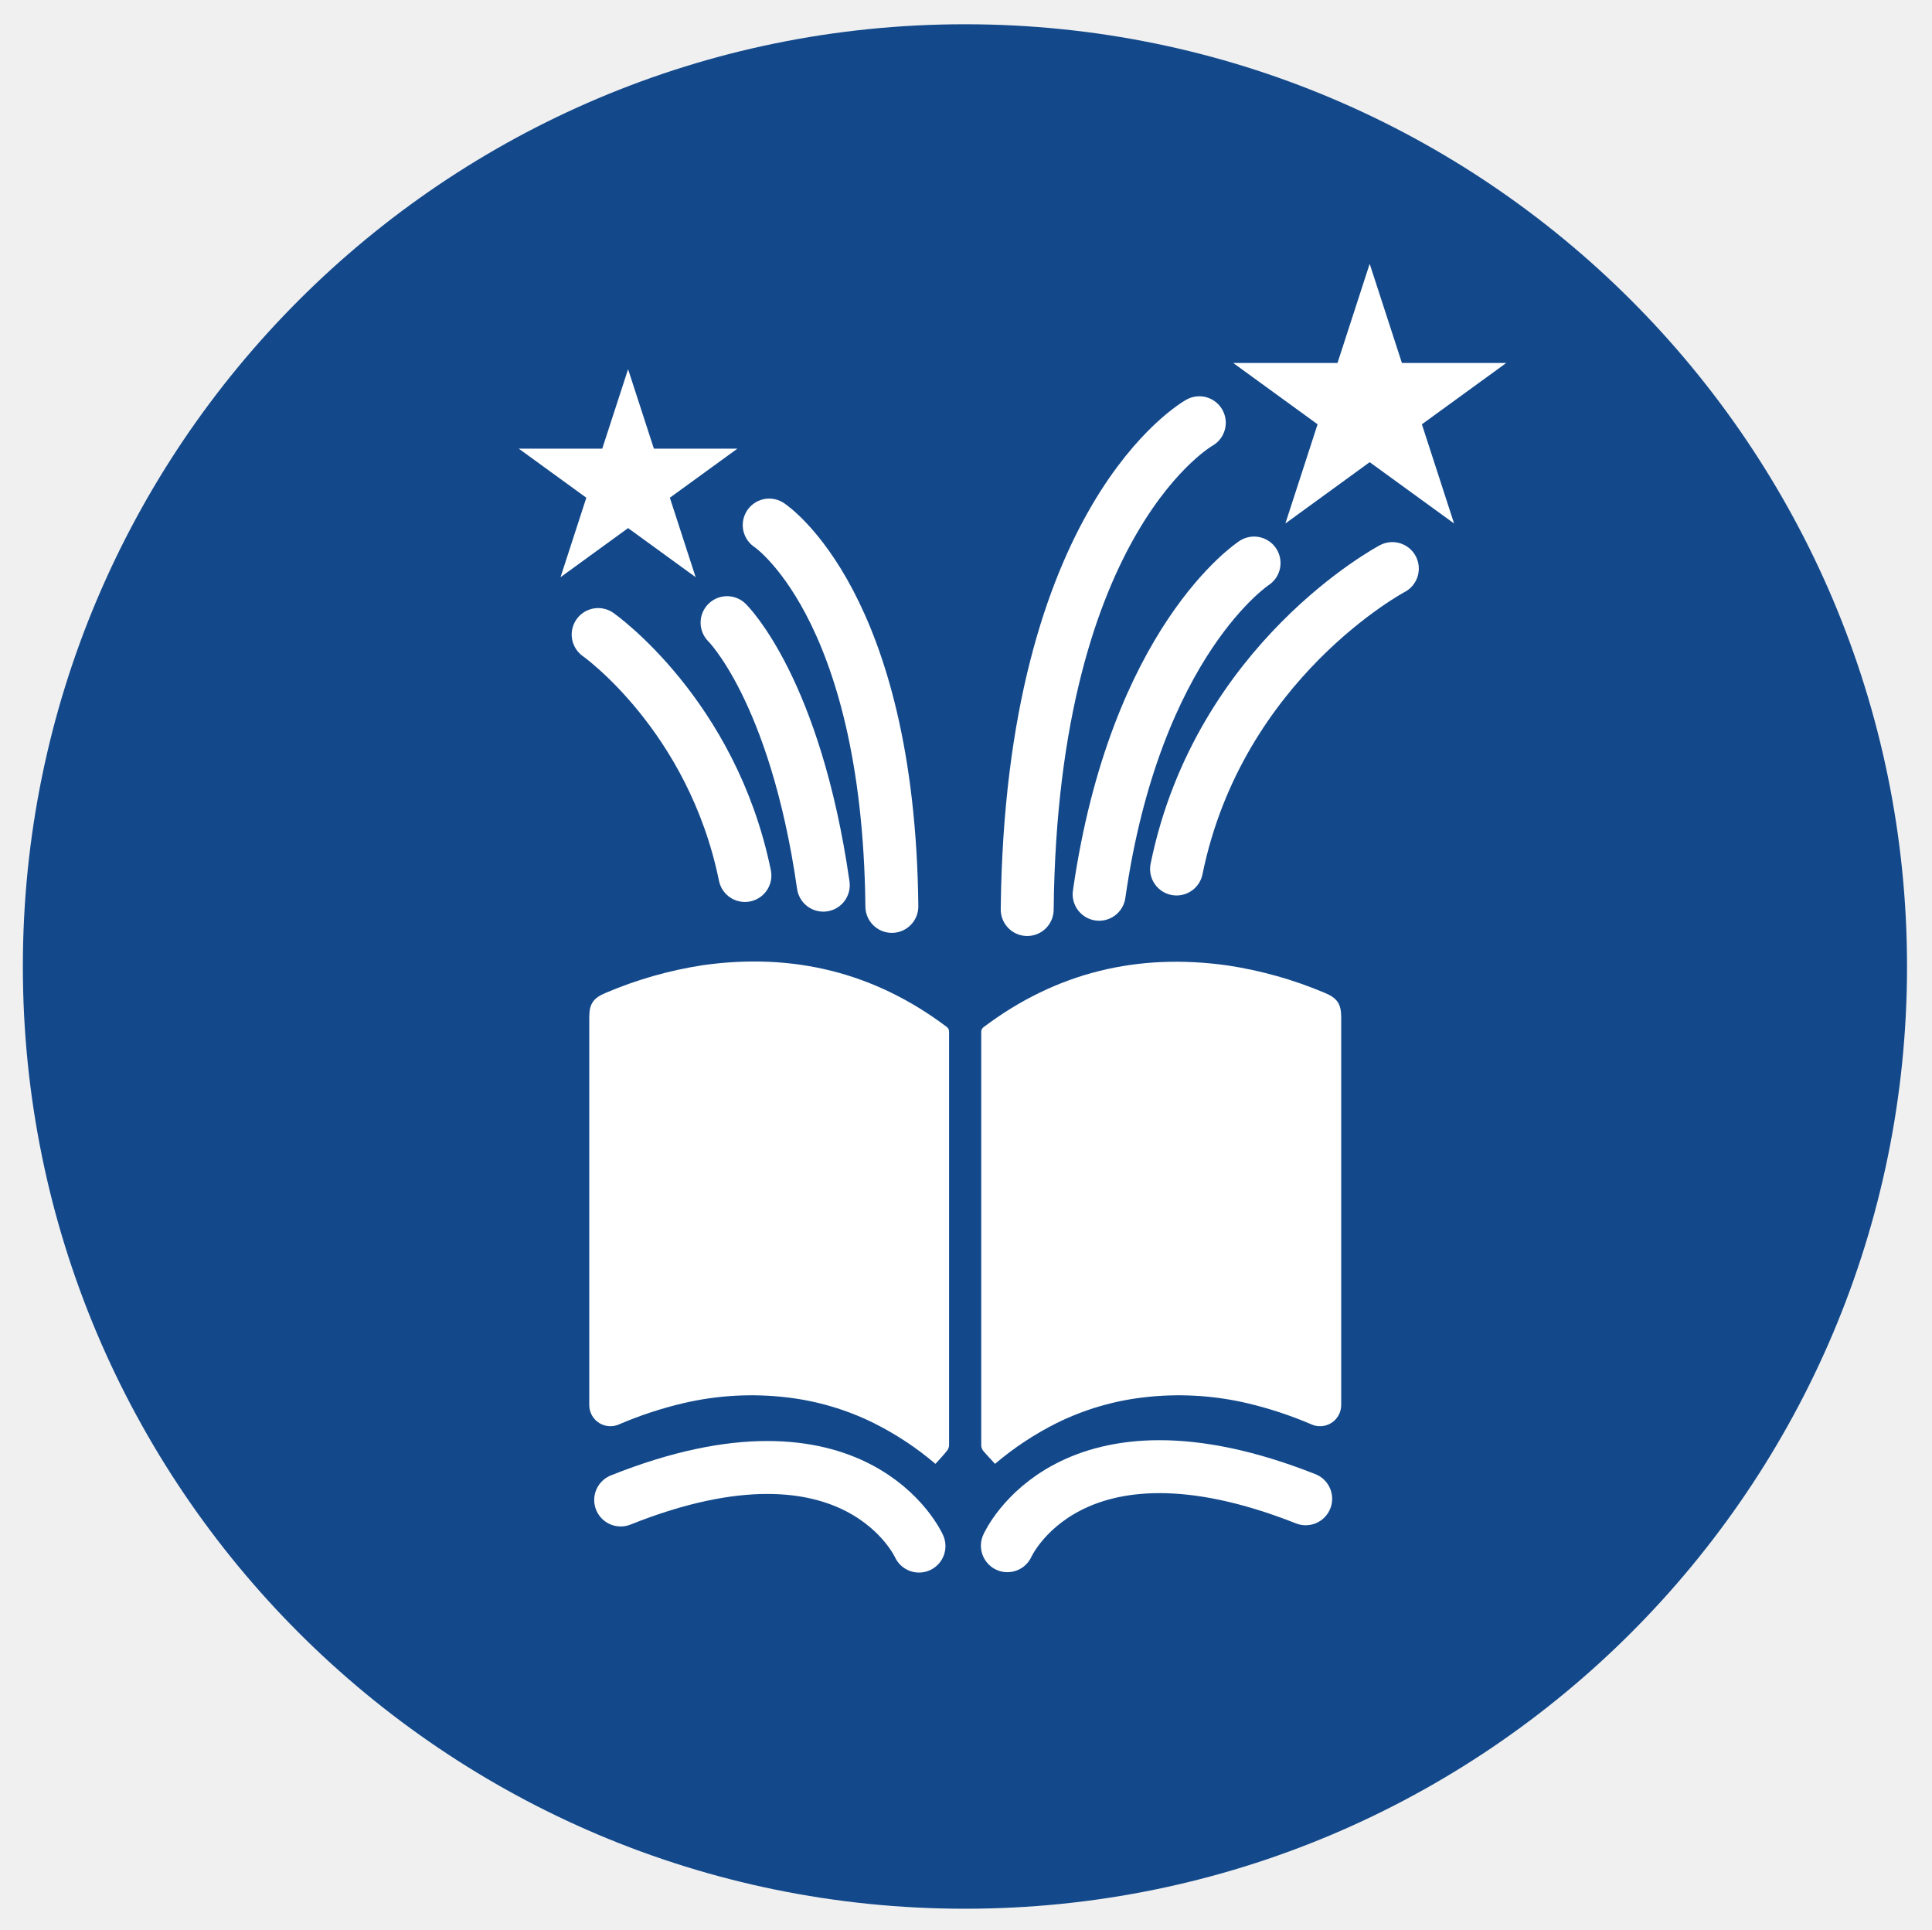
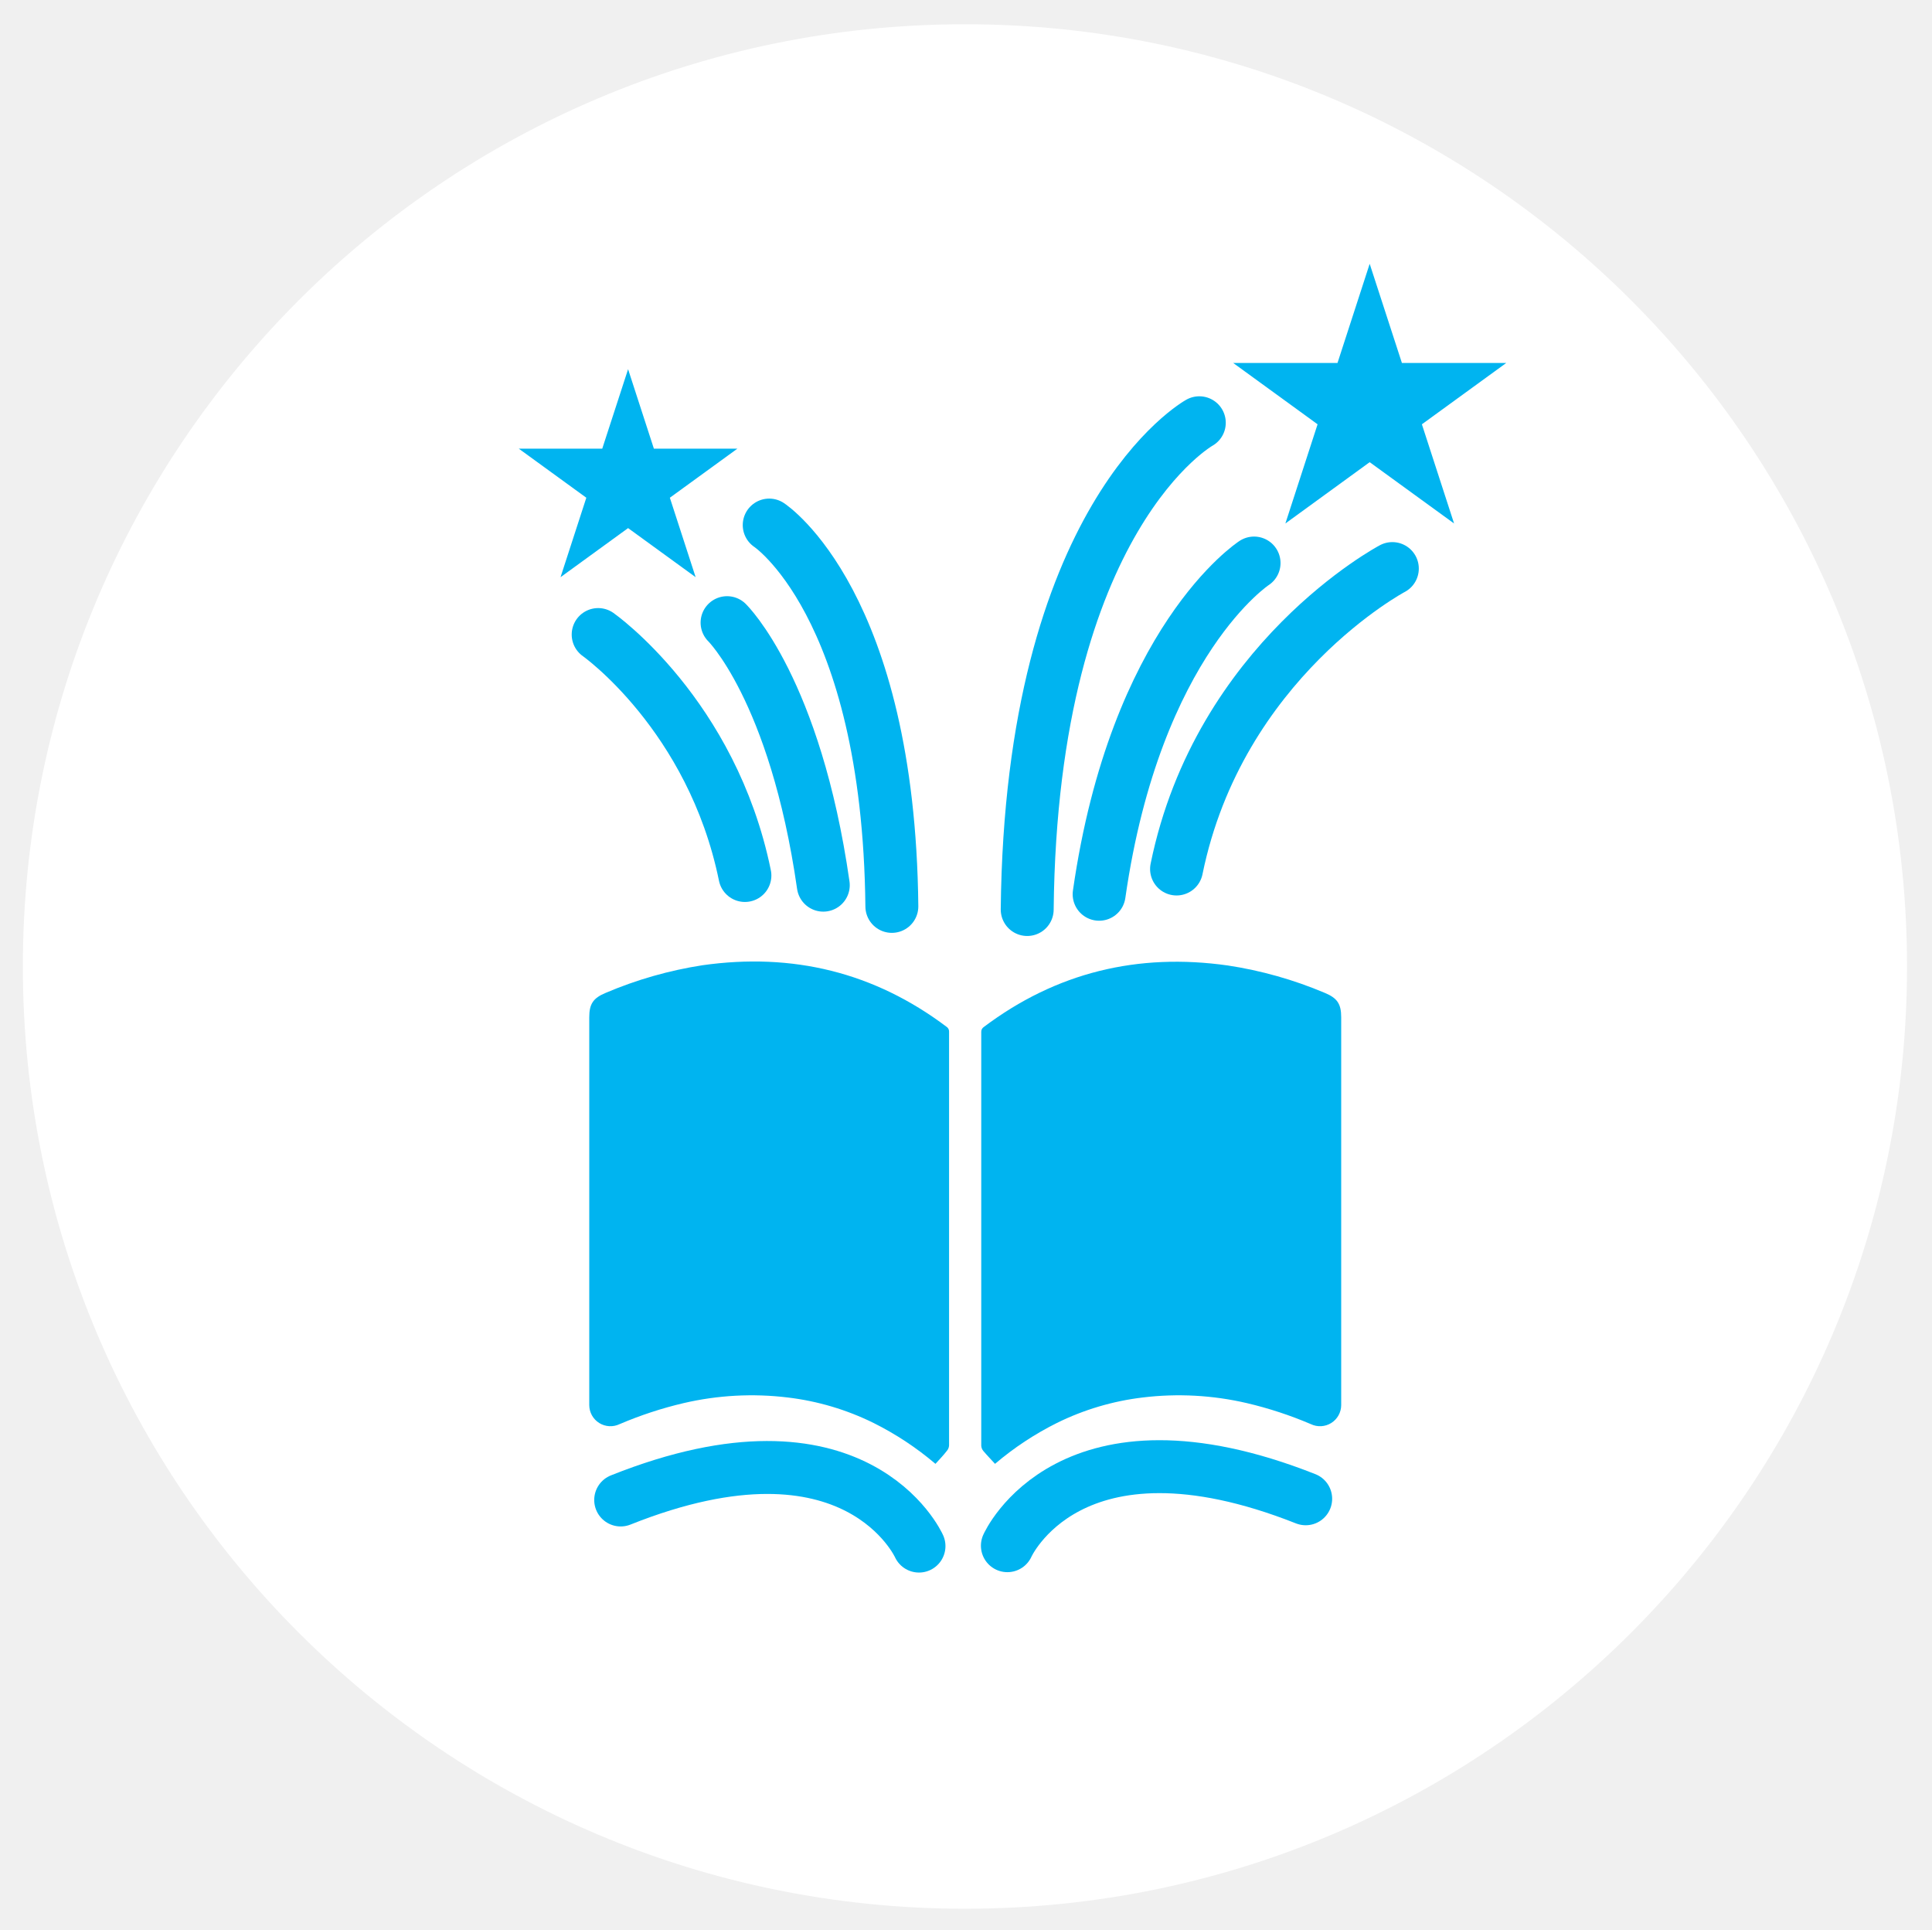
- <svg xmlns="http://www.w3.org/2000/svg" id="Layer_1" data-name="Layer 1" viewBox="0 0 401.54 400.9">
+ <svg xmlns="http://www.w3.org/2000/svg" data-name="bcglr" viewBox="0 0 401.54 400.9">
  <defs>
-     <style>.cls-1{fill:#13498b;}.cls-2{fill:none;stroke:#fff;stroke-linecap:round;stroke-linejoin:round;stroke-width:11px;}.cls-3{fill:#fff;}</style>
+     <style>.cls-1{fill:#ffffff;}.cls-2{fill:none;stroke:#00b4f0;stroke-linecap:round;stroke-linejoin:round;stroke-width:11px;}.cls-3{fill:#00b4f0;}</style>
  </defs>
  <circle class="cls-1" cx="200.55" cy="200.84" r="195.8" />
  <path class="cls-2" d="M209.37,321.2s12.88-29.18,62-9.75" />
  <path class="cls-2" d="M191,321.28s-13-29.14-62-9.58" />
  <path class="cls-2" d="M213.49,189c0.85-81.79,35.77-101.15,35.77-101.15" />
  <path class="cls-2" d="M260.64,117s-24.62,16-32.2,68.83" />
  <path class="cls-2" d="M289.38,118.15s-36,19.05-44.85,62.43" />
  <path class="cls-2" d="M185.36,188.35c-0.66-63-25.49-79.24-25.49-79.24" />
  <path class="cls-2" d="M151.11,129.39s14.16,13.82,20,54.55" />
  <path class="cls-2" d="M124.32,131.86s23.67,16.63,30.5,50.07" />
  <polygon class="cls-3" points="284.67 54.82 291.37 75.43 313.05 75.43 295.52 88.17 302.21 108.78 284.67 96.04 267.15 108.78 273.84 88.17 256.31 75.43 277.98 75.43 284.67 54.82" />
  <polygon class="cls-3" points="130.54 76.72 125.17 93.23 107.82 93.23 121.86 103.43 116.5 119.94 130.54 109.74 144.58 119.94 139.22 103.43 153.26 93.23 135.9 93.23 130.54 76.72" />
  <g id="_2l9tvb.tif" data-name="2l9tvb.tif">
    <path class="cls-3" d="M194.42,304.19a63.85,63.85,0,0,0-12.87-8.5,55.07,55.07,0,0,0-17.83-5.29,62.34,62.34,0,0,0-21.64,1.17,80.93,80.93,0,0,0-13.31,4.37,4.4,4.4,0,0,1-6.3-3.93c0-.21,0-0.41,0-0.62q0-40,0-80c0-2.78.82-4,3.44-5.08A83.94,83.94,0,0,1,146,200.58c18.75-2.66,35.7,1.47,50.73,12.79a1.15,1.15,0,0,1,.52,1q0,43,0,86a1.85,1.85,0,0,1-.43,1.09C196.06,302.44,195.24,303.29,194.42,304.19Z" />
  </g>
  <g id="_2l9tvb.tif-2" data-name="2l9tvb.tif">
    <path class="cls-3" d="M206.8,304.19a63.85,63.85,0,0,1,12.87-8.5,55.07,55.07,0,0,1,17.83-5.29,62.34,62.34,0,0,1,21.64,1.17,80.93,80.93,0,0,1,13.31,4.37,4.4,4.4,0,0,0,6.3-3.93c0-.21,0-0.41,0-0.62q0-40,0-80c0-2.78-.82-4-3.44-5.08a83.94,83.94,0,0,0-20.12-5.68c-18.75-2.66-35.7,1.47-50.73,12.79a1.15,1.15,0,0,0-.52,1q0,43,0,86a1.85,1.85,0,0,0,.43,1.09C205.15,302.44,206,303.29,206.8,304.19Z" />
  </g>
</svg>
